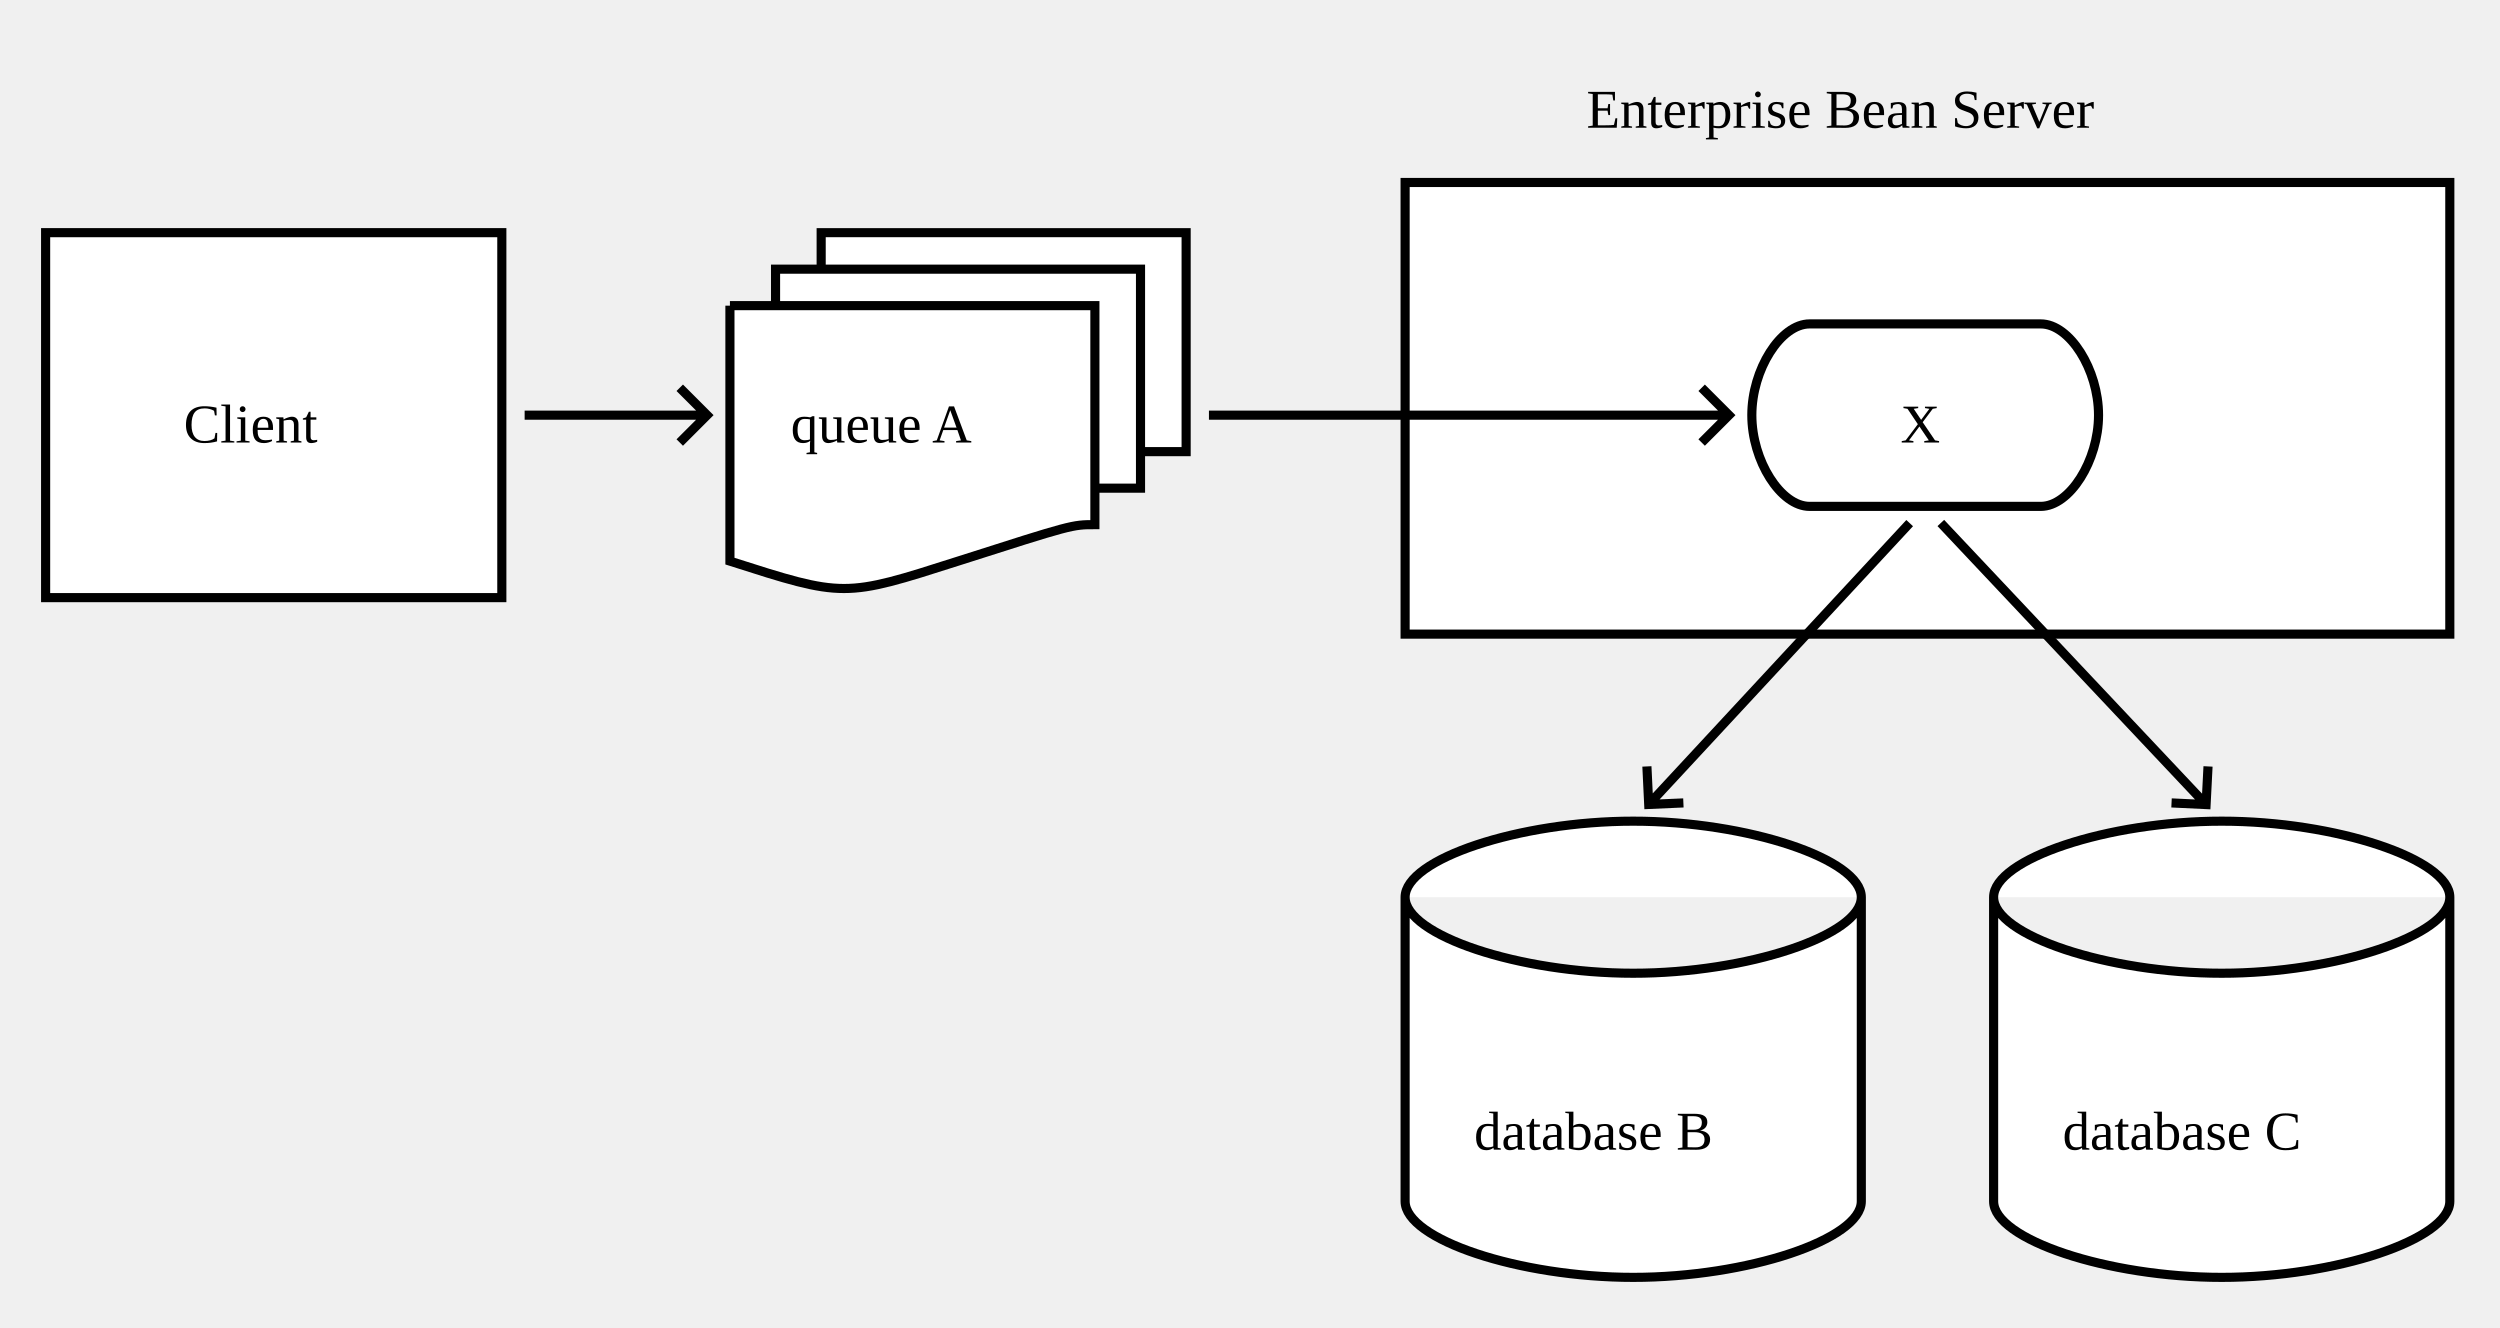
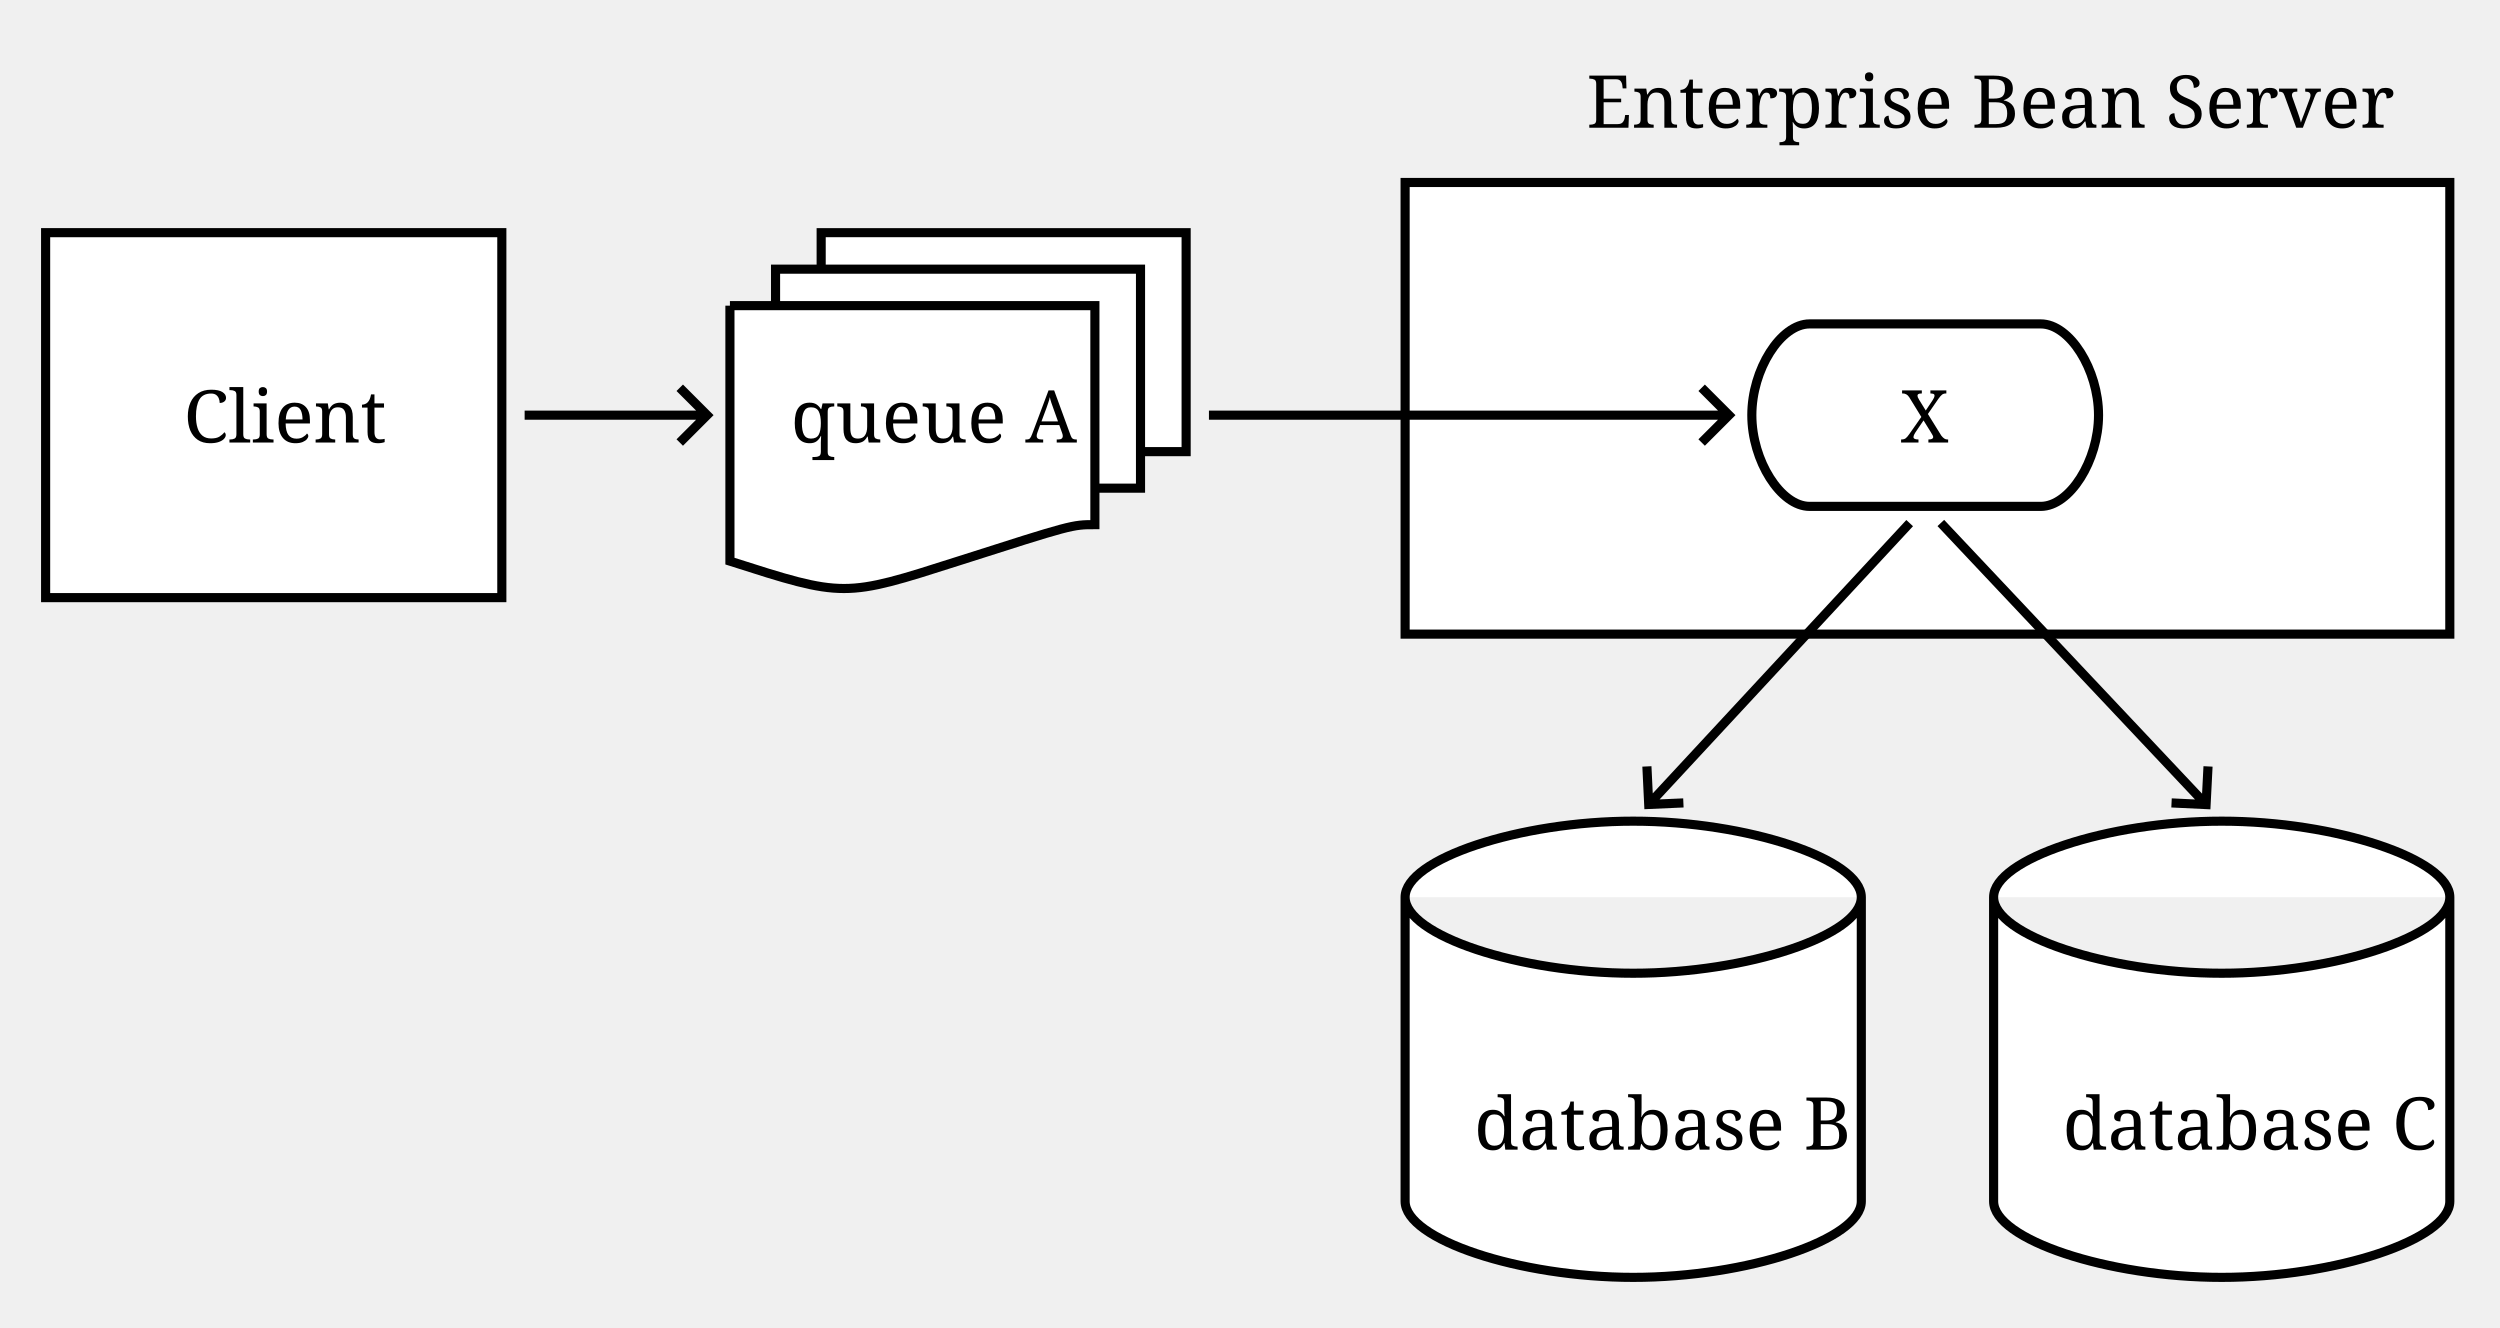
- <svg xmlns="http://www.w3.org/2000/svg" width="548" height="291">
+ <svg xmlns="http://www.w3.org/2000/svg" width="548" height="291" font-family="serif" font-size="16">
  <path fill="#fff" stroke="#000" stroke-width="2" d="M308 40h229v99H308z" />
  <text x="343" y="28">
    <tspan x="347.766" y="28">Enterprise Bean Server</tspan>
  </text>
  <path fill="#fff" stroke="#000" stroke-width="2" d="M10 51h100v80H10z" />
  <text x="18" y="97">
    <tspan x="40.266" y="97">Client</tspan>
  </text>
  <path fill="none" stroke="#000" stroke-width="2" d="M115 91h40m-6-6l6 6-6 6" />
  <path fill="#fff" stroke="#000" stroke-width="2" d="M160 67h80v48c-5 0-5 0-30 8s-25 8-50 0V67m10 0v-8h80v48h-10m-60-48v-8h80v48h-10" />
  <text x="168" y="97">
    <tspan x="173.336" y="97">queue A</tspan>
  </text>
  <path fill="none" stroke="#000" stroke-width="2" d="M265 91h114m-6-6l6 6-6 6" />
  <path fill="#fff" stroke="#000" stroke-width="2" d="M396.667 71h50.666C453.667 71 460 81 460 91s-6.333 20-12.667 20h-50.666C390.333 111 384 101 384 91s6.333-20 12.667-20" />
  <text x="393" y="97">
    <tspan x="416.594" y="97">X</tspan>
  </text>
  <path fill="none" stroke="#000" stroke-width="2" d="M418.6 114.666l-53.8 58.002-3.4 3.666M369 176l-7.6.334L361 168" />
  <path fill="#fff" stroke="#000" stroke-width="2" d="M308 196.667v66.666c0 8.334 25 16.667 50 16.667s50-8.333 50-16.667v-66.666c0 8.333-25 16.666-50 16.666s-50-8.333-50-16.666c0-8.334 25-16.667 50-16.667s50 8.333 50 16.667" />
  <text x="316" y="252">
    <tspan x="323.125" y="252">database B</tspan>
  </text>
  <path fill="none" stroke="#000" stroke-width="2" d="M425.428 114.64l54.715 58.081 3.429 3.64M484 168l-.428 8.36L476 176" />
  <path fill="#fff" stroke="#000" stroke-width="2" d="M437 196.667v66.666c0 8.334 25 16.667 50 16.667s50-8.333 50-16.667v-66.666c0 8.333-25 16.666-50 16.666s-50-8.333-50-16.666c0-8.334 25-16.667 50-16.667s50 8.333 50 16.667" />
  <text x="445" y="252">
    <tspan x="452.125" y="252">database C</tspan>
  </text>
</svg>
